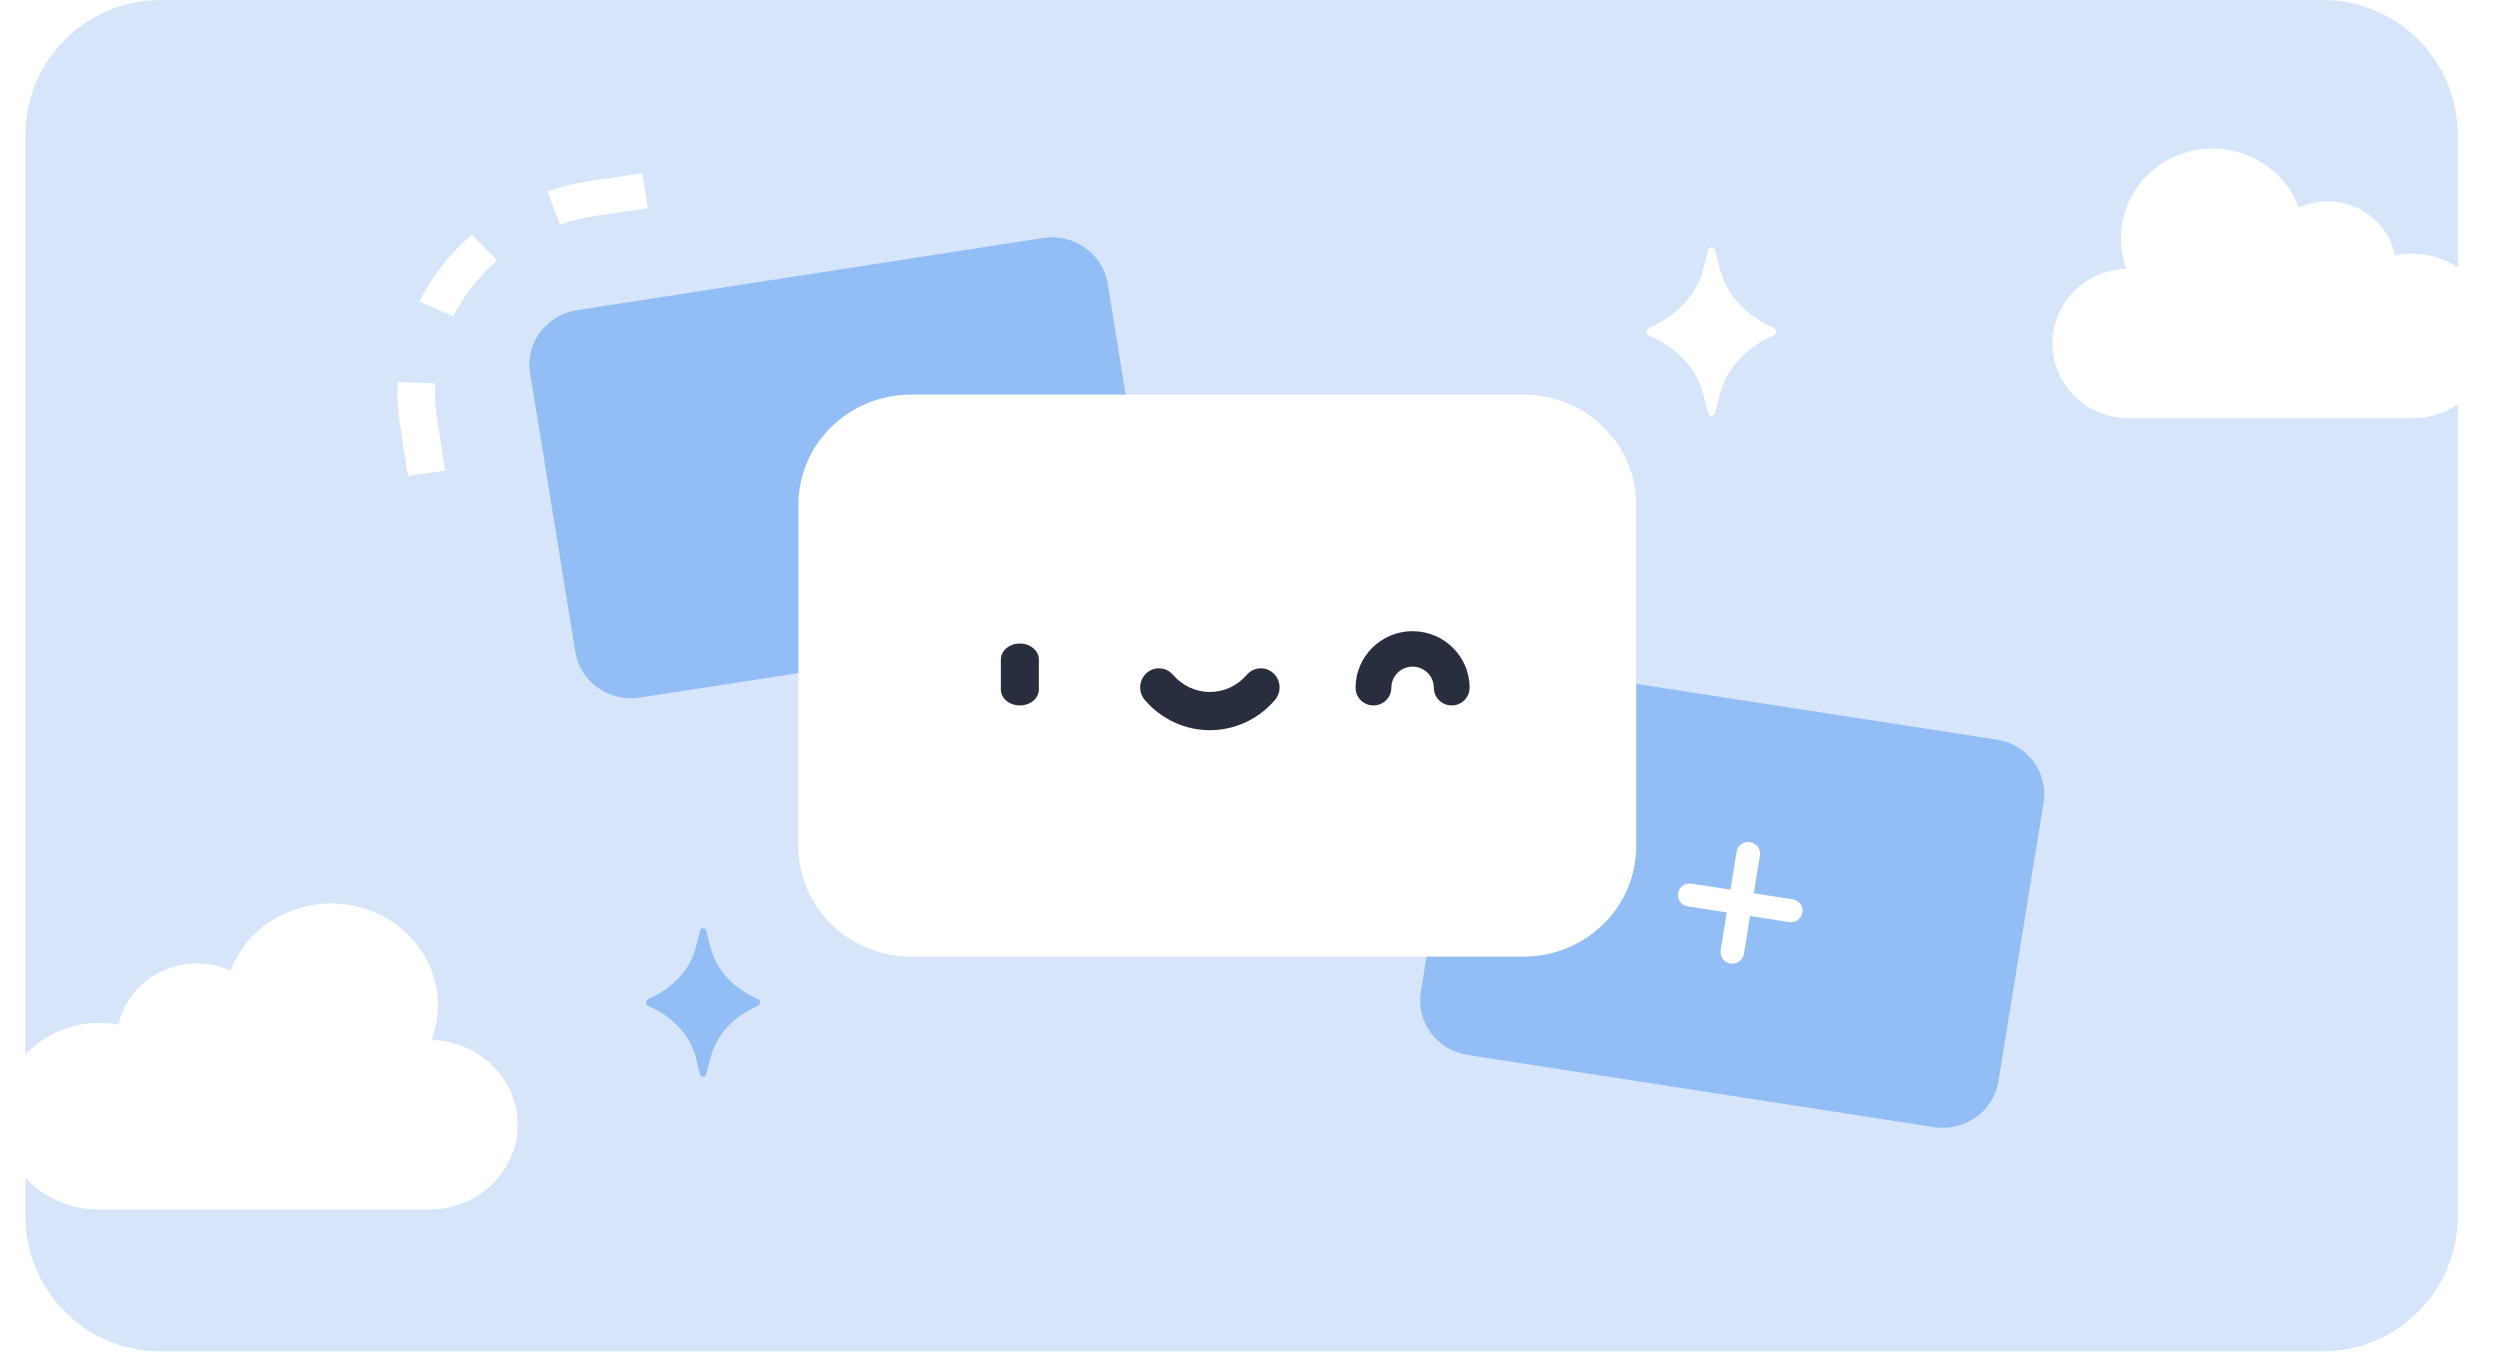
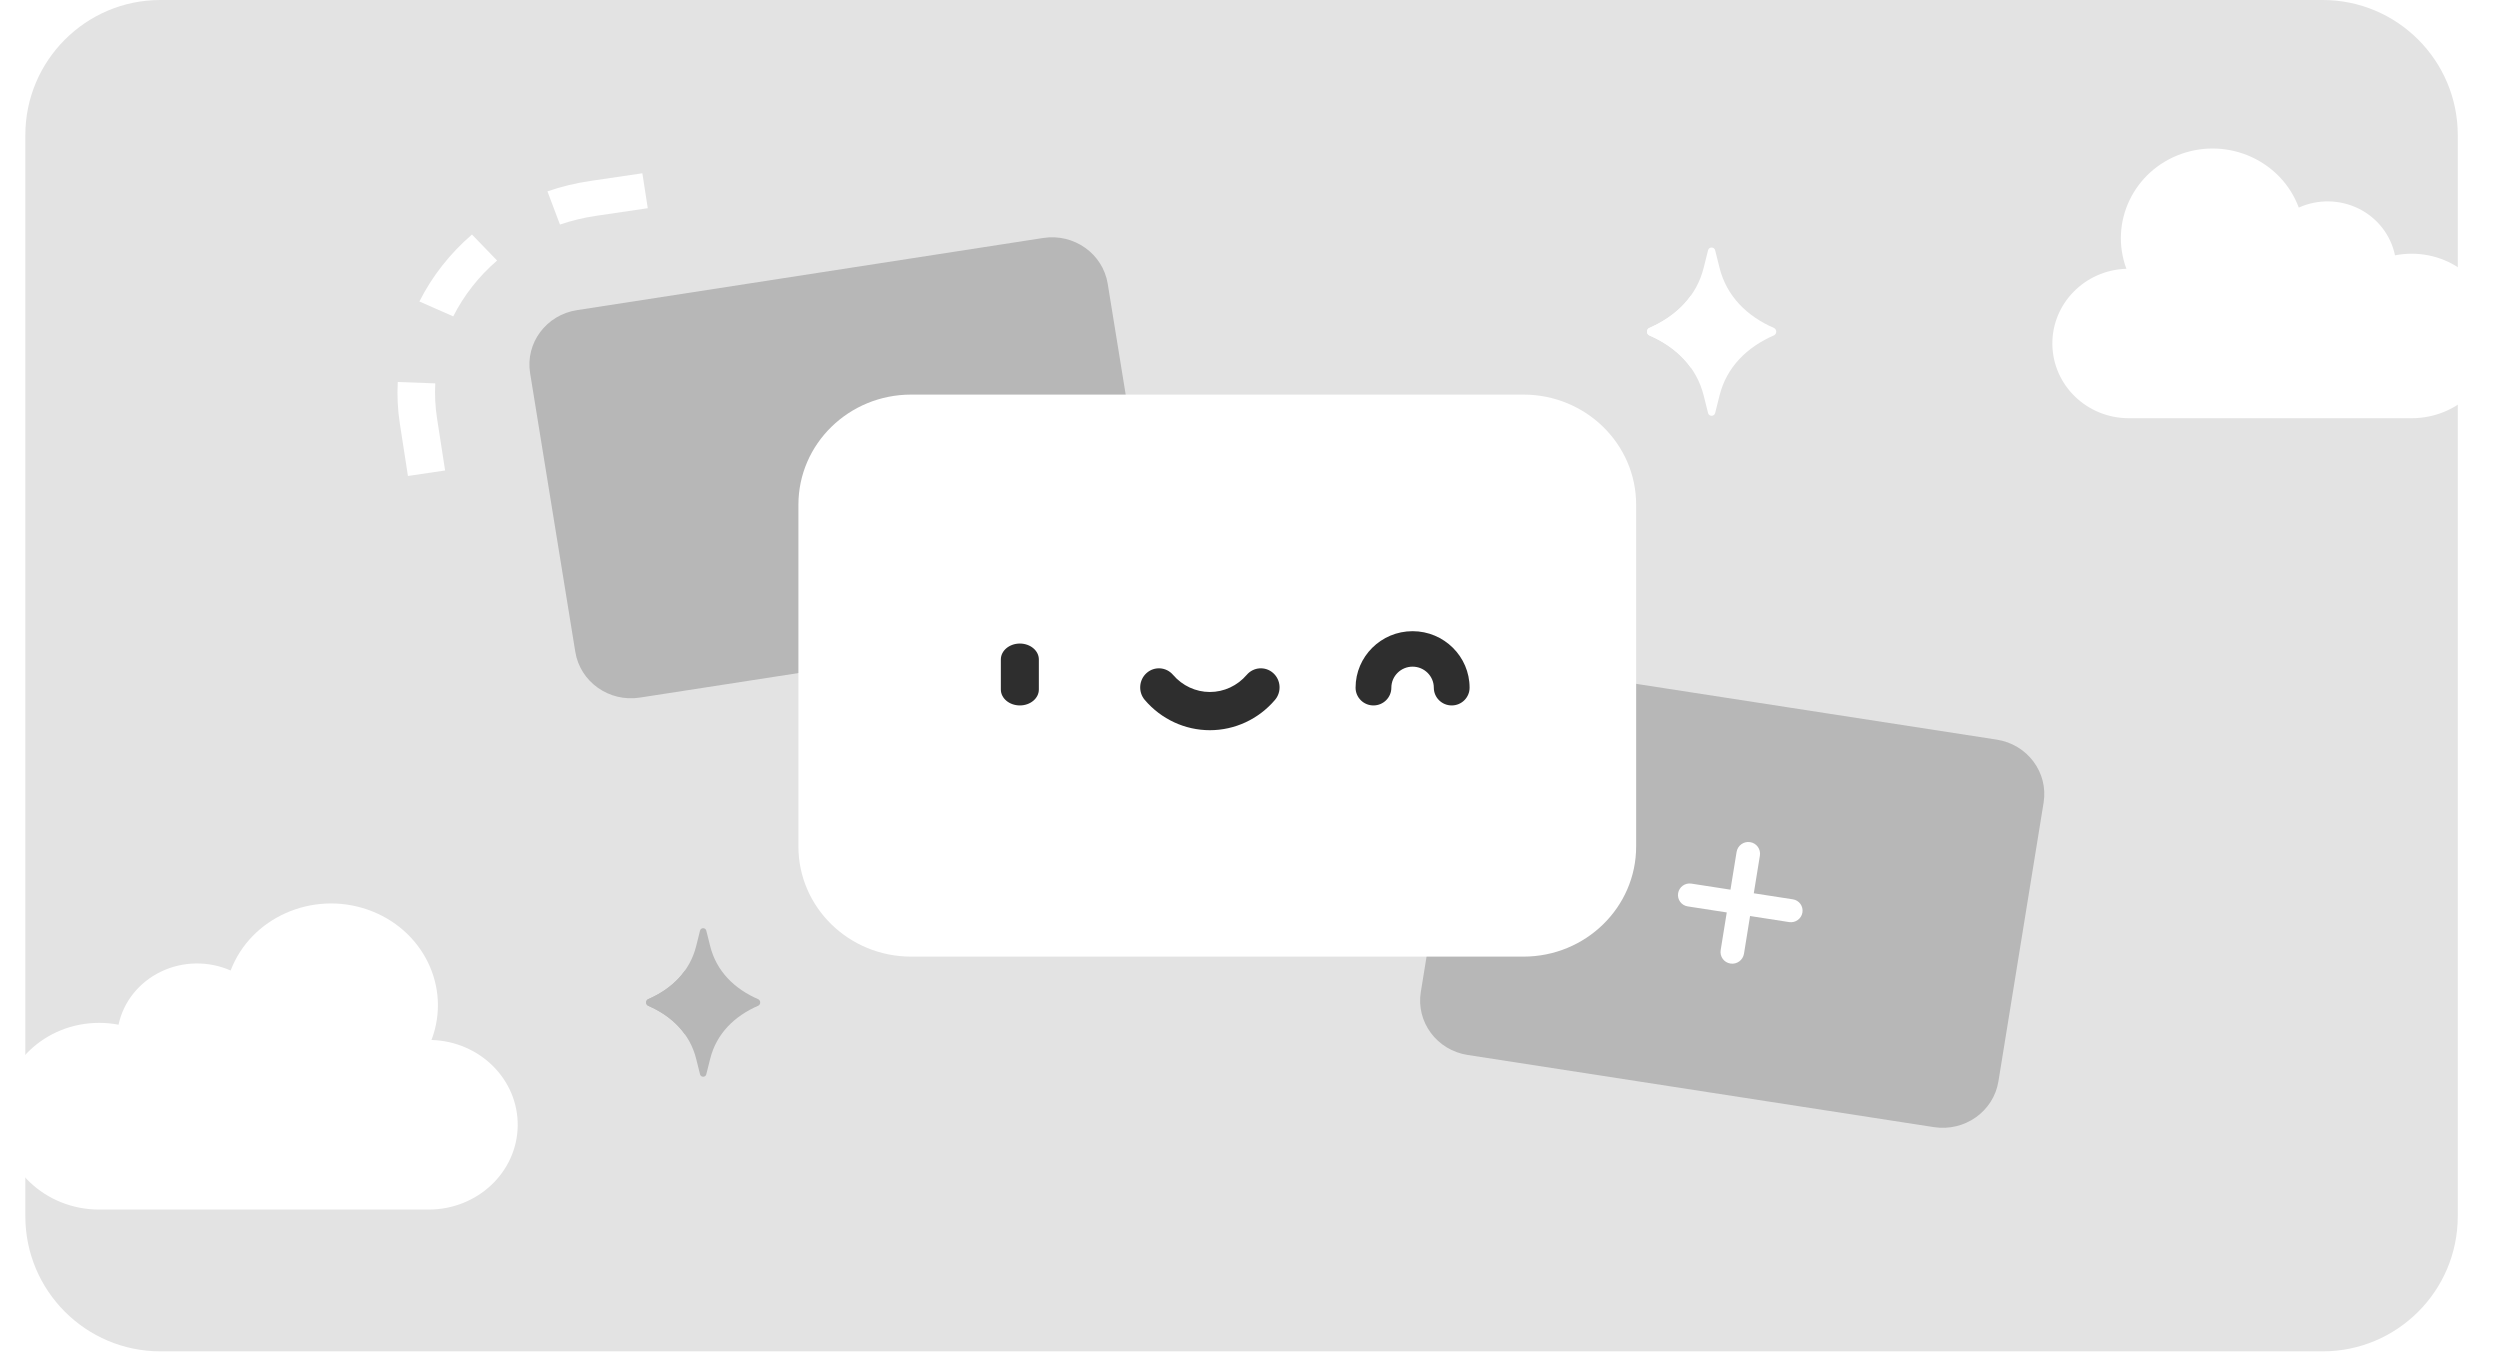
<svg xmlns="http://www.w3.org/2000/svg" width="74" height="40" viewBox="0 0 74 40" fill="none">
  <rect width="74" height="40" fill="#E1E1E1" />
  <g id="Oldies">
    <path d="M-1434.25 -1115C-1434.25 -1116.1 -1433.35 -1117 -1432.25 -1117H923.75C924.854 -1117 925.75 -1116.1 925.75 -1115V2085C925.75 2086.1 924.854 2087 923.75 2087H-1432.25C-1433.35 2087 -1434.25 2086.1 -1434.25 2085V-1115Z" fill="#D5D5D5" />
    <path d="M-1432.25 -1117V-1116H923.75V-1117V-1118H-1432.25V-1117ZM925.75 -1115H924.75V2085H925.75H926.75V-1115H925.75ZM923.75 2087V2086H-1432.25V2087V2088H923.75V2087ZM-1434.25 2085H-1433.25V-1115H-1434.25H-1435.25V2085H-1434.25ZM-1432.25 2087V2086C-1432.8 2086 -1433.25 2085.55 -1433.25 2085H-1434.25H-1435.25C-1435.25 2086.66 -1433.91 2088 -1432.25 2088V2087ZM925.75 2085H924.75C924.75 2085.55 924.302 2086 923.75 2086V2087V2088C925.407 2088 926.75 2086.66 926.75 2085H925.75ZM923.75 -1117V-1116C924.302 -1116 924.75 -1115.55 924.75 -1115H925.75H926.75C926.75 -1116.66 925.407 -1118 923.75 -1118V-1117ZM-1432.25 -1117V-1118C-1433.91 -1118 -1435.25 -1116.66 -1435.25 -1115H-1434.25H-1433.25C-1433.25 -1115.55 -1432.8 -1116 -1432.25 -1116V-1117Z" fill="black" fill-opacity="0.1" />
    <g id="Presentation list">
      <path d="M-77.25 -90C-77.25 -107.673 -62.923 -122 -45.25 -122H308.75C326.423 -122 340.75 -107.673 340.75 -90V108C340.75 125.673 326.423 140 308.75 140H-45.25C-62.923 140 -77.25 125.673 -77.25 108V-90Z" fill="white" />
      <g id="Thumbnail">
-         <rect x="0.75" width="72" height="40" rx="4" fill="#D7E5FB" />
+         <rect x="0.75" width="72" height="40" rx="4" fill="#E3E3E3" />
        <g id="cloud" clip-path="url(#clip0_3348_51605)">
          <g id="Group 1717">
            <path id="Vector" d="M2.935 30.277C3.128 30.277 3.32 30.295 3.509 30.331C3.652 29.654 4.113 29.076 4.76 28.763C5.407 28.45 6.169 28.437 6.827 28.727C7.423 27.164 9.237 26.356 10.879 26.924C12.52 27.492 13.368 29.22 12.772 30.783C14.21 30.826 15.345 31.96 15.324 33.33C15.302 34.7 14.131 35.801 12.692 35.803H2.935C1.333 35.803 0.034 34.566 0.034 33.04C0.034 31.514 1.333 30.277 2.935 30.277Z" fill="white" />
          </g>
        </g>
        <path id="Vector_2" d="M71.385 7.51C71.219 7.51 71.054 7.526 70.892 7.558C70.769 6.961 70.374 6.452 69.818 6.176C69.263 5.901 68.609 5.889 68.044 6.145C67.532 4.767 65.975 4.056 64.566 4.556C63.157 5.056 62.43 6.579 62.941 7.956C61.707 7.994 60.732 8.993 60.75 10.2C60.769 11.408 61.774 12.377 63.009 12.379H71.385C72.76 12.379 73.875 11.289 73.875 9.945C73.875 8.6 72.76 7.51 71.385 7.51Z" fill="white" />
        <g id="Group 2283">
          <g id="Group 2284">
-             <path id="Rectangle 294" d="M60.491 23.758C60.635 22.869 60.014 22.034 59.104 21.893L45.303 19.758C44.393 19.617 43.538 20.223 43.394 21.112L42.056 29.363C41.912 30.252 42.533 31.087 43.443 31.227L57.244 33.363C58.154 33.504 59.009 32.898 59.153 32.009L60.491 23.758Z" fill="#93BEF5" />
+             <path id="Rectangle 294" d="M60.491 23.758C60.635 22.869 60.014 22.034 59.104 21.893L45.303 19.758C44.393 19.617 43.538 20.223 43.394 21.112L42.056 29.363C41.912 30.252 42.533 31.087 43.443 31.227L57.244 33.363C58.154 33.504 59.009 32.898 59.153 32.009L60.491 23.758Z" fill="#B7B7B7" />
            <g id="add">
              <path id="Union" fill-rule="evenodd" clip-rule="evenodd" d="M51.803 24.927C51.613 24.897 51.434 25.028 51.403 25.218L51.222 26.334L50.064 26.155C49.878 26.126 49.703 26.253 49.672 26.439C49.642 26.626 49.769 26.8 49.955 26.829L51.112 27.008L50.932 28.123C50.901 28.314 51.03 28.492 51.221 28.521C51.411 28.551 51.591 28.421 51.622 28.23L51.802 27.114L52.96 27.294C53.146 27.322 53.322 27.195 53.352 27.009C53.382 26.823 53.255 26.648 53.069 26.62L51.912 26.441L52.093 25.325C52.123 25.134 51.994 24.956 51.803 24.927Z" fill="white" />
            </g>
          </g>
-           <path id="Rectangle 293" d="M15.691 11.044C15.547 10.155 16.168 9.32 17.078 9.18L30.879 7.044C31.789 6.903 32.644 7.509 32.788 8.398L34.126 16.649C34.27 17.538 33.649 18.373 32.739 18.514L18.938 20.649C18.028 20.79 17.173 20.184 17.029 19.295L15.691 11.044Z" fill="#93BEF5" />
+           <path id="Rectangle 293" d="M15.691 11.044C15.547 10.155 16.168 9.32 17.078 9.18L30.879 7.044C31.789 6.903 32.644 7.509 32.788 8.398L34.126 16.649C34.27 17.538 33.649 18.373 32.739 18.514L18.938 20.649C18.028 20.79 17.173 20.184 17.029 19.295L15.691 11.044Z" fill="#B7B7B7" />
          <path id="Rectangle 292" d="M23.633 14.94C23.633 13.139 25.127 11.68 26.97 11.68H45.093C46.936 11.68 48.43 13.139 48.43 14.94V25.056C48.43 26.856 46.936 28.316 45.093 28.316H26.97C25.127 28.316 23.633 26.856 23.633 25.056V14.94Z" fill="white" />
          <path id="Rectangle 297 (Stroke)" fill-rule="evenodd" clip-rule="evenodd" d="M11.774 11.307L12.884 11.348C12.866 11.685 12.882 12.028 12.935 12.374L13.175 13.926L12.075 14.089L11.835 12.537C11.771 12.122 11.752 11.711 11.774 11.307ZM19.014 5.129L19.174 6.163L17.634 6.39C17.265 6.445 16.912 6.532 16.575 6.647L16.204 5.664C16.609 5.525 17.033 5.421 17.474 5.356L19.014 5.129ZM13.97 6.942L14.714 7.712C14.173 8.178 13.731 8.741 13.416 9.365L12.414 8.924C12.791 8.176 13.32 7.502 13.97 6.942Z" fill="white" />
-           <path id="Vector_3" d="M30.188 19.049C29.877 19.049 29.625 19.26 29.625 19.52V20.41C29.625 20.67 29.877 20.881 30.188 20.881C30.498 20.881 30.75 20.67 30.75 20.41V19.52C30.75 19.26 30.498 19.049 30.188 19.049Z" fill="#282E3E" />
-           <path id="Vector_4" d="M37.685 19.921C37.454 19.716 37.104 19.741 36.903 19.976C36.627 20.298 36.23 20.483 35.812 20.483C35.395 20.483 34.998 20.298 34.722 19.976C34.521 19.741 34.171 19.716 33.94 19.921C33.709 20.126 33.685 20.484 33.886 20.719C34.372 21.288 35.074 21.614 35.812 21.614C36.551 21.614 37.253 21.288 37.738 20.719C37.94 20.484 37.916 20.126 37.685 19.921Z" fill="#282E3E" />
-           <path id="Vector_5" d="M41.812 18.683C40.882 18.683 40.125 19.434 40.125 20.356C40.125 20.646 40.362 20.881 40.654 20.881C40.947 20.881 41.184 20.646 41.184 20.356C41.184 20.013 41.466 19.733 41.812 19.733C42.159 19.733 42.441 20.013 42.441 20.356C42.441 20.646 42.678 20.881 42.971 20.881C43.263 20.881 43.5 20.646 43.5 20.356C43.5 19.434 42.743 18.683 41.812 18.683Z" fill="#282E3E" />
+           <path id="Vector_3" d="M30.188 19.049C29.877 19.049 29.625 19.26 29.625 19.52V20.41C29.625 20.67 29.877 20.881 30.188 20.881C30.498 20.881 30.75 20.67 30.75 20.41V19.52C30.75 19.26 30.498 19.049 30.188 19.049Z" fill="#2E2E2E" />
+           <path id="Vector_4" d="M37.685 19.921C37.454 19.716 37.104 19.741 36.903 19.976C36.627 20.298 36.23 20.483 35.812 20.483C35.395 20.483 34.998 20.298 34.722 19.976C34.521 19.741 34.171 19.716 33.94 19.921C33.709 20.126 33.685 20.484 33.886 20.719C34.372 21.288 35.074 21.614 35.812 21.614C36.551 21.614 37.253 21.288 37.738 20.719C37.94 20.484 37.916 20.126 37.685 19.921Z" fill="#2E2E2E" />
+           <path id="Vector_5" d="M41.812 18.683C40.882 18.683 40.125 19.434 40.125 20.356C40.125 20.646 40.362 20.881 40.654 20.881C40.947 20.881 41.184 20.646 41.184 20.356C41.184 20.013 41.466 19.733 41.812 19.733C42.159 19.733 42.441 20.013 42.441 20.356C42.441 20.646 42.678 20.881 42.971 20.881C43.263 20.881 43.5 20.646 43.5 20.356C43.5 19.434 42.743 18.683 41.812 18.683Z" fill="#2E2E2E" />
        </g>
        <g id="Group">
          <g id="Group_2">
            <path id="Vector_6" d="M50.768 7.407L50.898 7.926C51.109 8.768 51.708 9.361 52.519 9.712C52.596 9.762 52.596 9.872 52.519 9.922C51.708 10.273 51.109 10.866 50.898 11.708L50.768 12.227C50.741 12.334 50.586 12.334 50.559 12.227L50.429 11.708C50.218 10.866 49.619 10.273 48.808 9.922C48.731 9.872 48.731 9.762 48.808 9.712C49.619 9.361 50.218 8.768 50.429 7.926L50.559 7.407C50.586 7.3 50.741 7.3 50.768 7.407Z" fill="white" />
          </g>
          <g id="Group_3">
            <path id="Vector_7" d="M51.29 9.712C50.776 9.49 50.348 9.17 50.049 8.751C49.75 9.17 49.322 9.49 48.808 9.712C48.731 9.762 48.731 9.872 48.808 9.922C49.322 10.144 49.75 10.464 50.049 10.883C50.348 10.464 50.776 10.144 51.29 9.922C51.367 9.872 51.367 9.762 51.29 9.712Z" fill="white" />
          </g>
        </g>
        <g id="Group_4">
          <g id="Group_5">
-             <path id="Vector_8" d="M20.906 27.546L21.021 28.004C21.207 28.747 21.735 29.271 22.451 29.58C22.519 29.624 22.519 29.722 22.451 29.766C21.735 30.075 21.207 30.599 21.021 31.342L20.906 31.8C20.882 31.895 20.745 31.895 20.721 31.8L20.607 31.342C20.42 30.599 19.892 30.075 19.176 29.766C19.108 29.722 19.108 29.625 19.176 29.58C19.892 29.271 20.42 28.747 20.607 28.004L20.721 27.546C20.745 27.451 20.882 27.451 20.906 27.546Z" fill="#93BEF5" />
+             <path id="Vector_8" d="M20.906 27.546L21.021 28.004C21.207 28.747 21.735 29.271 22.451 29.58C22.519 29.624 22.519 29.722 22.451 29.766C21.735 30.075 21.207 30.599 21.021 31.342L20.906 31.8C20.882 31.895 20.745 31.895 20.721 31.8L20.607 31.342C20.42 30.599 19.892 30.075 19.176 29.766C19.108 29.722 19.108 29.625 19.176 29.58C19.892 29.271 20.42 28.747 20.607 28.004L20.721 27.546C20.745 27.451 20.882 27.451 20.906 27.546Z" fill="#B7B7B7" />
          </g>
          <g id="Group_6">
-             <path id="Vector_9" d="M21.367 29.58C20.913 29.384 20.535 29.102 20.271 28.732C20.008 29.102 19.63 29.384 19.176 29.58C19.108 29.624 19.108 29.722 19.176 29.766C19.63 29.962 20.008 30.244 20.271 30.614C20.535 30.244 20.913 29.962 21.367 29.766C21.435 29.722 21.435 29.624 21.367 29.58Z" fill="#93BEF5" />
+             <path id="Vector_9" d="M21.367 29.58C20.913 29.384 20.535 29.102 20.271 28.732C20.008 29.102 19.63 29.384 19.176 29.58C19.108 29.624 19.108 29.722 19.176 29.766C19.63 29.962 20.008 30.244 20.271 30.614C20.535 30.244 20.913 29.962 21.367 29.766C21.435 29.722 21.435 29.624 21.367 29.58Z" fill="#B7B7B7" />
          </g>
        </g>
      </g>
    </g>
  </g>
  <defs>
    <clipPath id="clip0_3348_51605">
      <rect width="15.375" height="9.142" fill="white" transform="translate(0 26.7424)" />
    </clipPath>
  </defs>
</svg>
